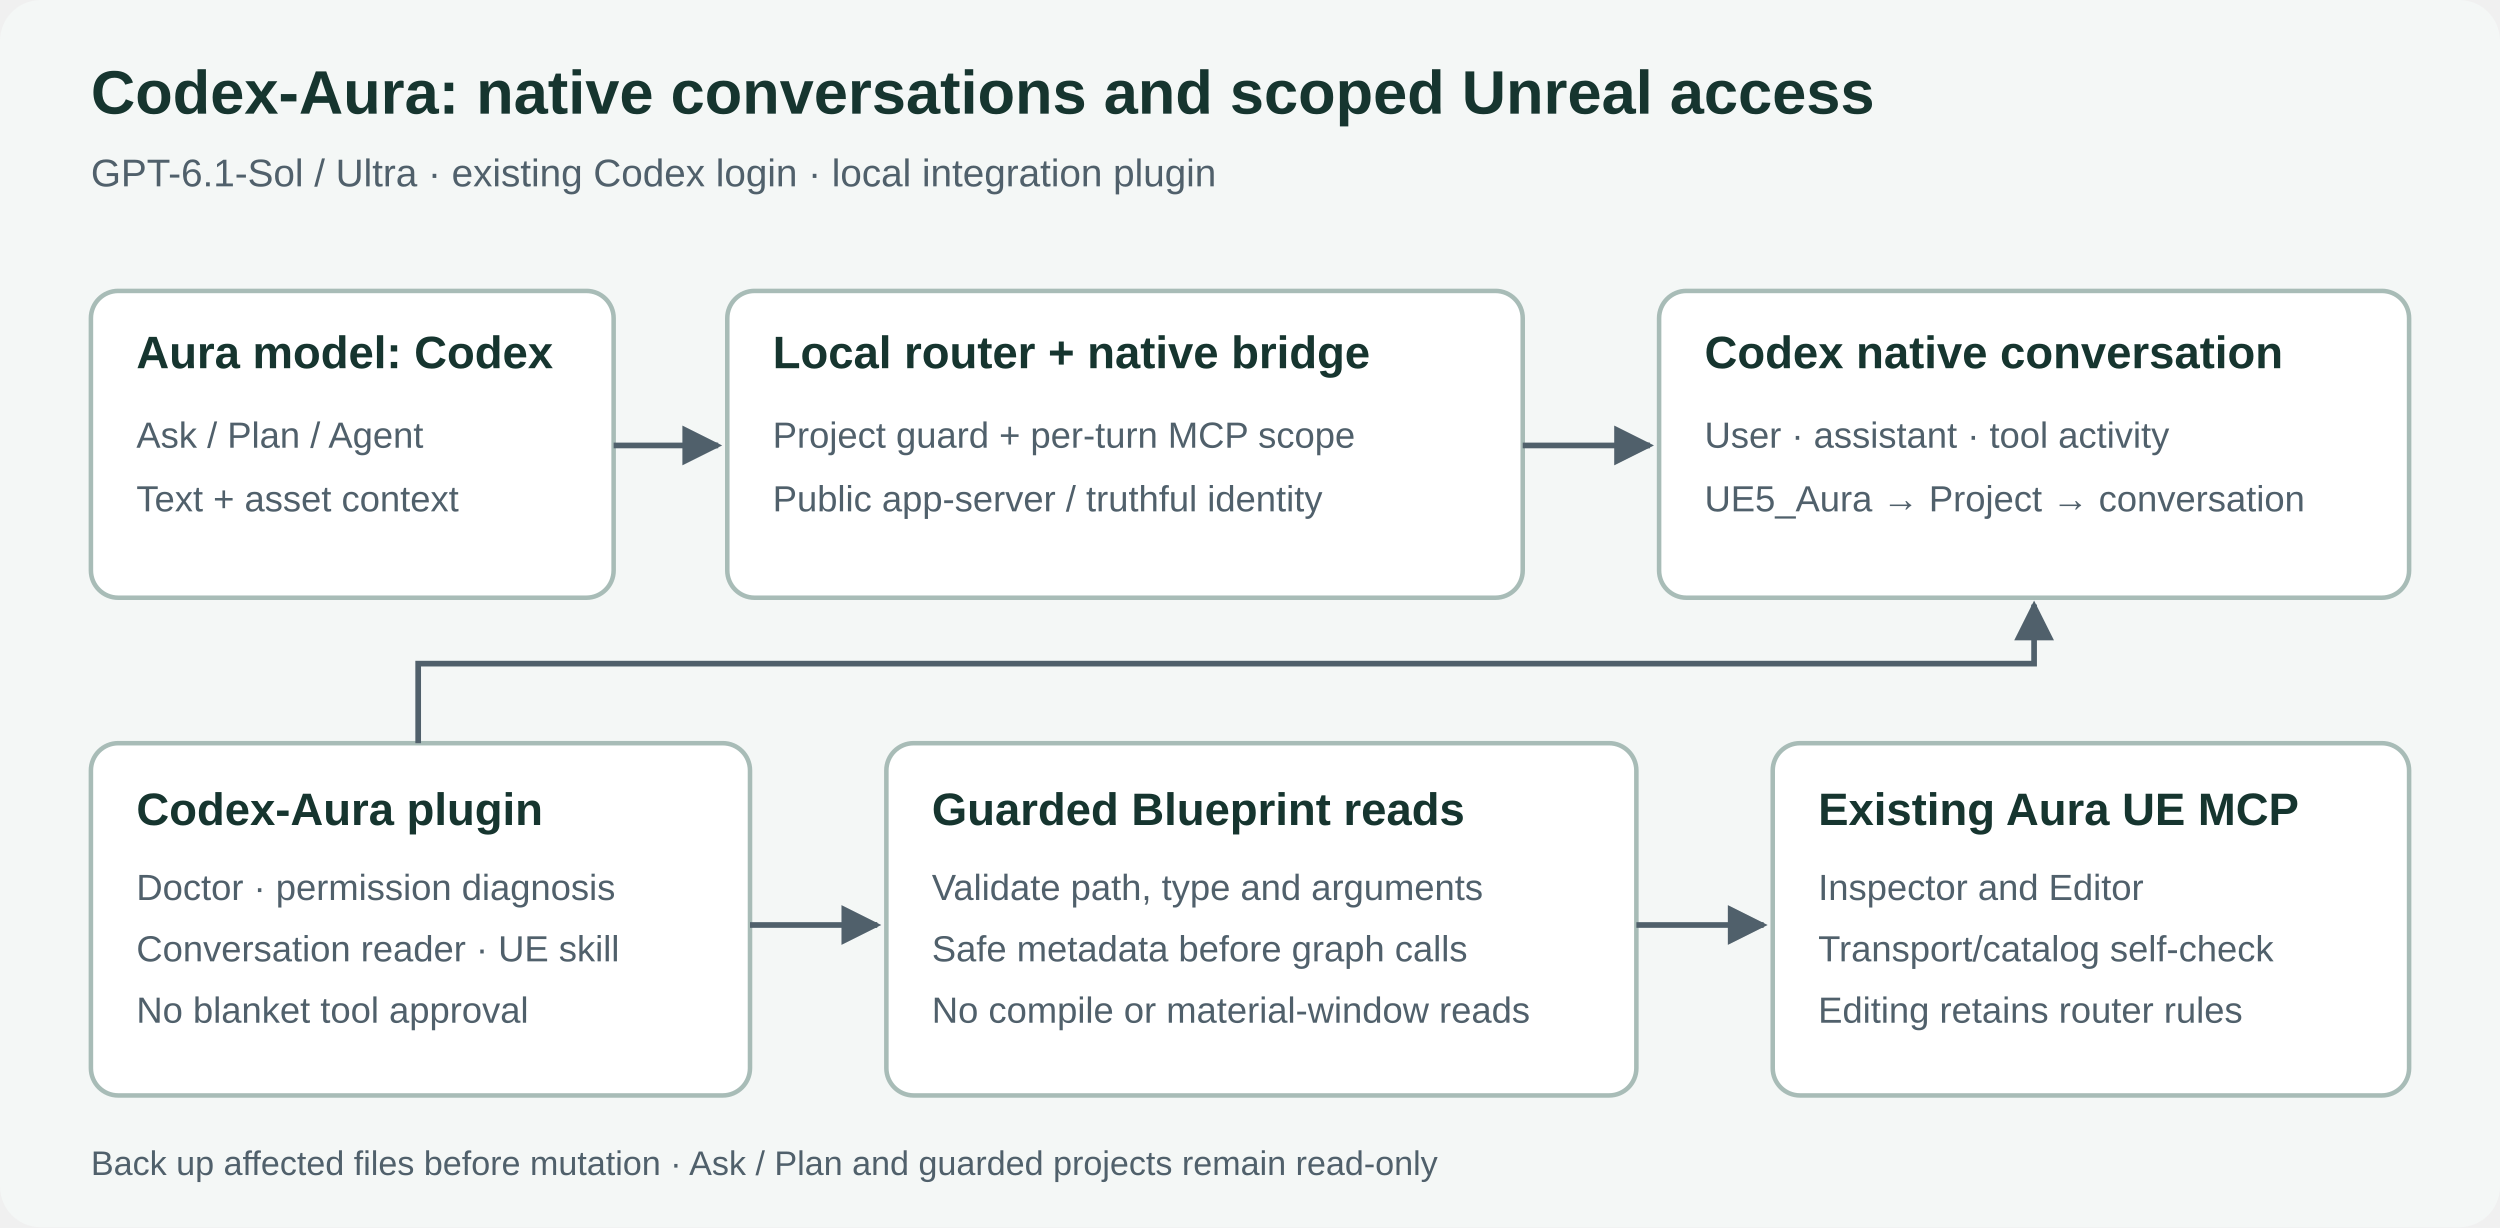
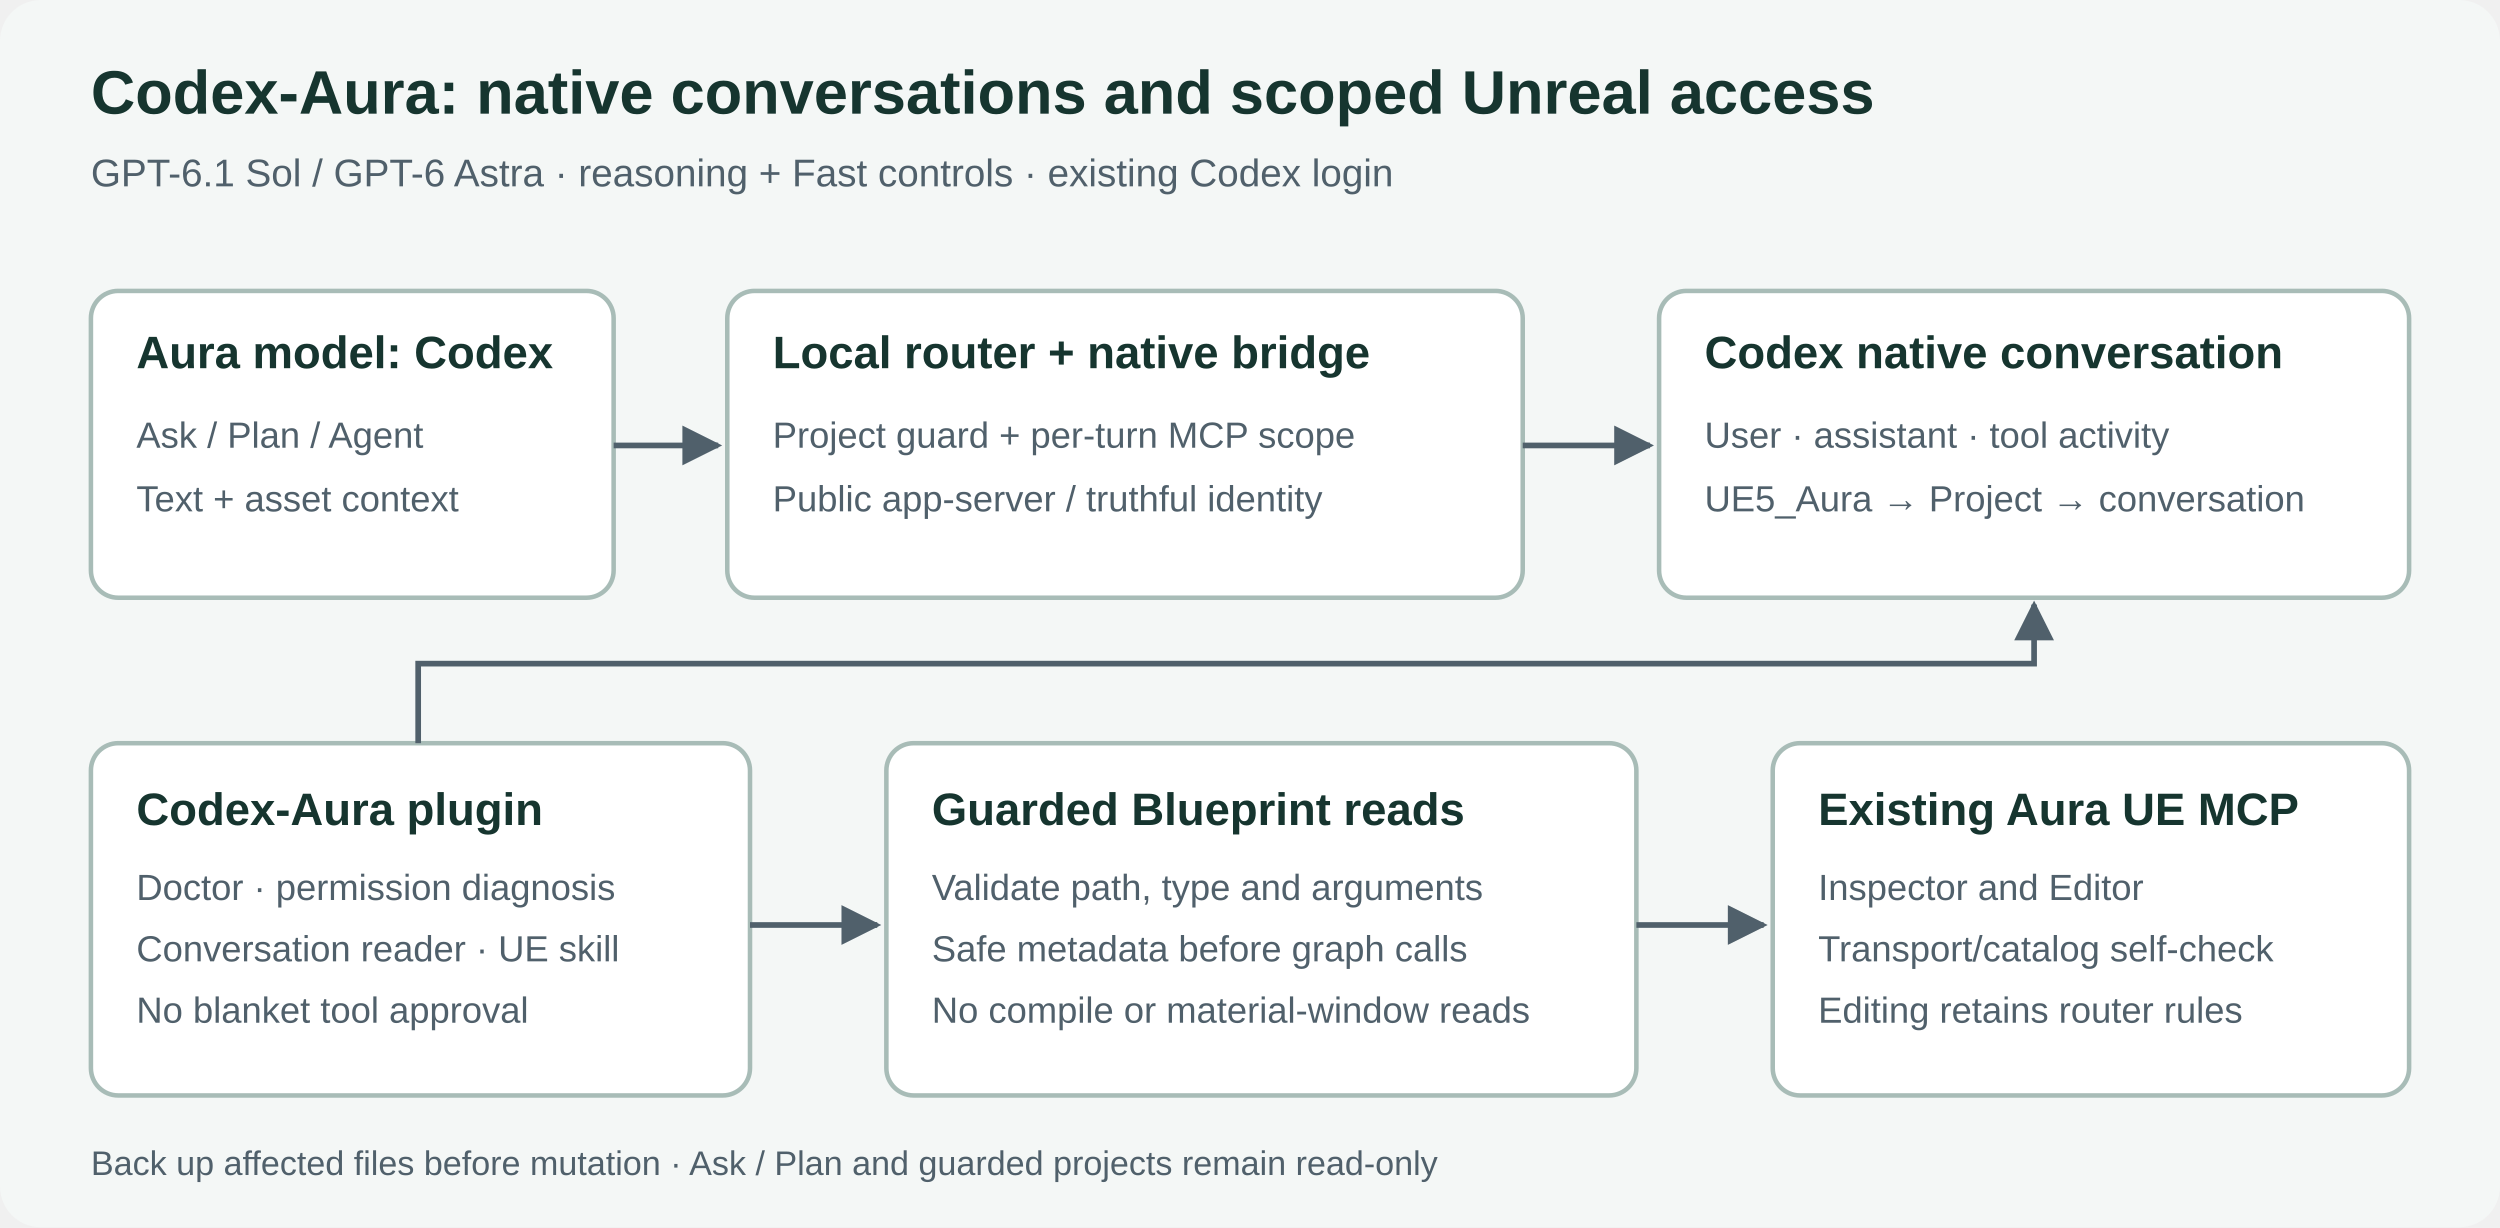
<svg xmlns="http://www.w3.org/2000/svg" width="1100" height="540" viewBox="0 0 1100 540">
  <defs>
    <marker id="arrow" viewBox="0 0 10 10" refX="9" refY="5" markerWidth="7" markerHeight="7" orient="auto-start-reverse">
      <path d="M0 0 10 5 0 10Z" fill="#50606b" />
    </marker>
  </defs>
  <rect width="1100" height="540" rx="18" fill="#f4f7f6" />
  <g font-family="Arial, sans-serif" fill="#16352f">
    <text x="40" y="50" font-size="27" font-weight="bold">Codex-Aura: native conversations and scoped Unreal access</text>
-     <text x="40" y="82" font-size="17" fill="#50606b">GPT-6.1-Sol / Ultra · existing Codex login · local integration plugin</text>
+     <text x="40" y="82" font-size="17" fill="#50606b">GPT-6.1 Sol / GPT-6 Astra · reasoning + Fast controls · existing Codex login</text>
    <g fill="#fff" stroke="#a8bcb7" stroke-width="2">
      <rect x="40" y="128" width="230" height="135" rx="12" />
      <rect x="320" y="128" width="350" height="135" rx="12" />
      <rect x="730" y="128" width="330" height="135" rx="12" />
      <rect x="40" y="327" width="290" height="155" rx="12" />
      <rect x="390" y="327" width="330" height="155" rx="12" />
      <rect x="780" y="327" width="280" height="155" rx="12" />
    </g>
    <g font-size="20" font-weight="bold">
      <text x="60" y="162">Aura model: Codex</text>
      <text x="340" y="162">Local router + native bridge</text>
      <text x="750" y="162">Codex native conversation</text>
      <text x="60" y="363">Codex-Aura plugin</text>
      <text x="410" y="363">Guarded Blueprint reads</text>
      <text x="800" y="363">Existing Aura UE MCP</text>
    </g>
    <g font-size="16" fill="#50606b">
      <text x="60" y="197">Ask / Plan / Agent</text>
      <text x="60" y="225">Text + asset context</text>
      <text x="340" y="197">Project guard + per-turn MCP scope</text>
      <text x="340" y="225">Public app-server / truthful identity</text>
      <text x="750" y="197">User · assistant · tool activity</text>
      <text x="750" y="225">UE5_Aura → Project → conversation</text>
      <text x="60" y="396">Doctor · permission diagnosis</text>
      <text x="60" y="423">Conversation reader · UE skill</text>
      <text x="60" y="450">No blanket tool approval</text>
      <text x="410" y="396">Validate path, type and arguments</text>
      <text x="410" y="423">Safe metadata before graph calls</text>
      <text x="410" y="450">No compile or material-window reads</text>
      <text x="800" y="396">Inspector and Editor</text>
      <text x="800" y="423">Transport/catalog self-check</text>
      <text x="800" y="450">Editing retains router rules</text>
    </g>
    <g stroke="#50606b" stroke-width="2.5" fill="none" marker-end="url(#arrow)">
      <path d="M270 196H316" />
      <path d="M670 196H726" />
      <path d="M330 407H386" />
      <path d="M720 407H776" />
      <path d="M184 327V292H895V266" />
    </g>
    <text x="40" y="517" font-size="15" fill="#50606b">Back up affected files before mutation · Ask / Plan and guarded projects remain read-only</text>
  </g>
</svg>
